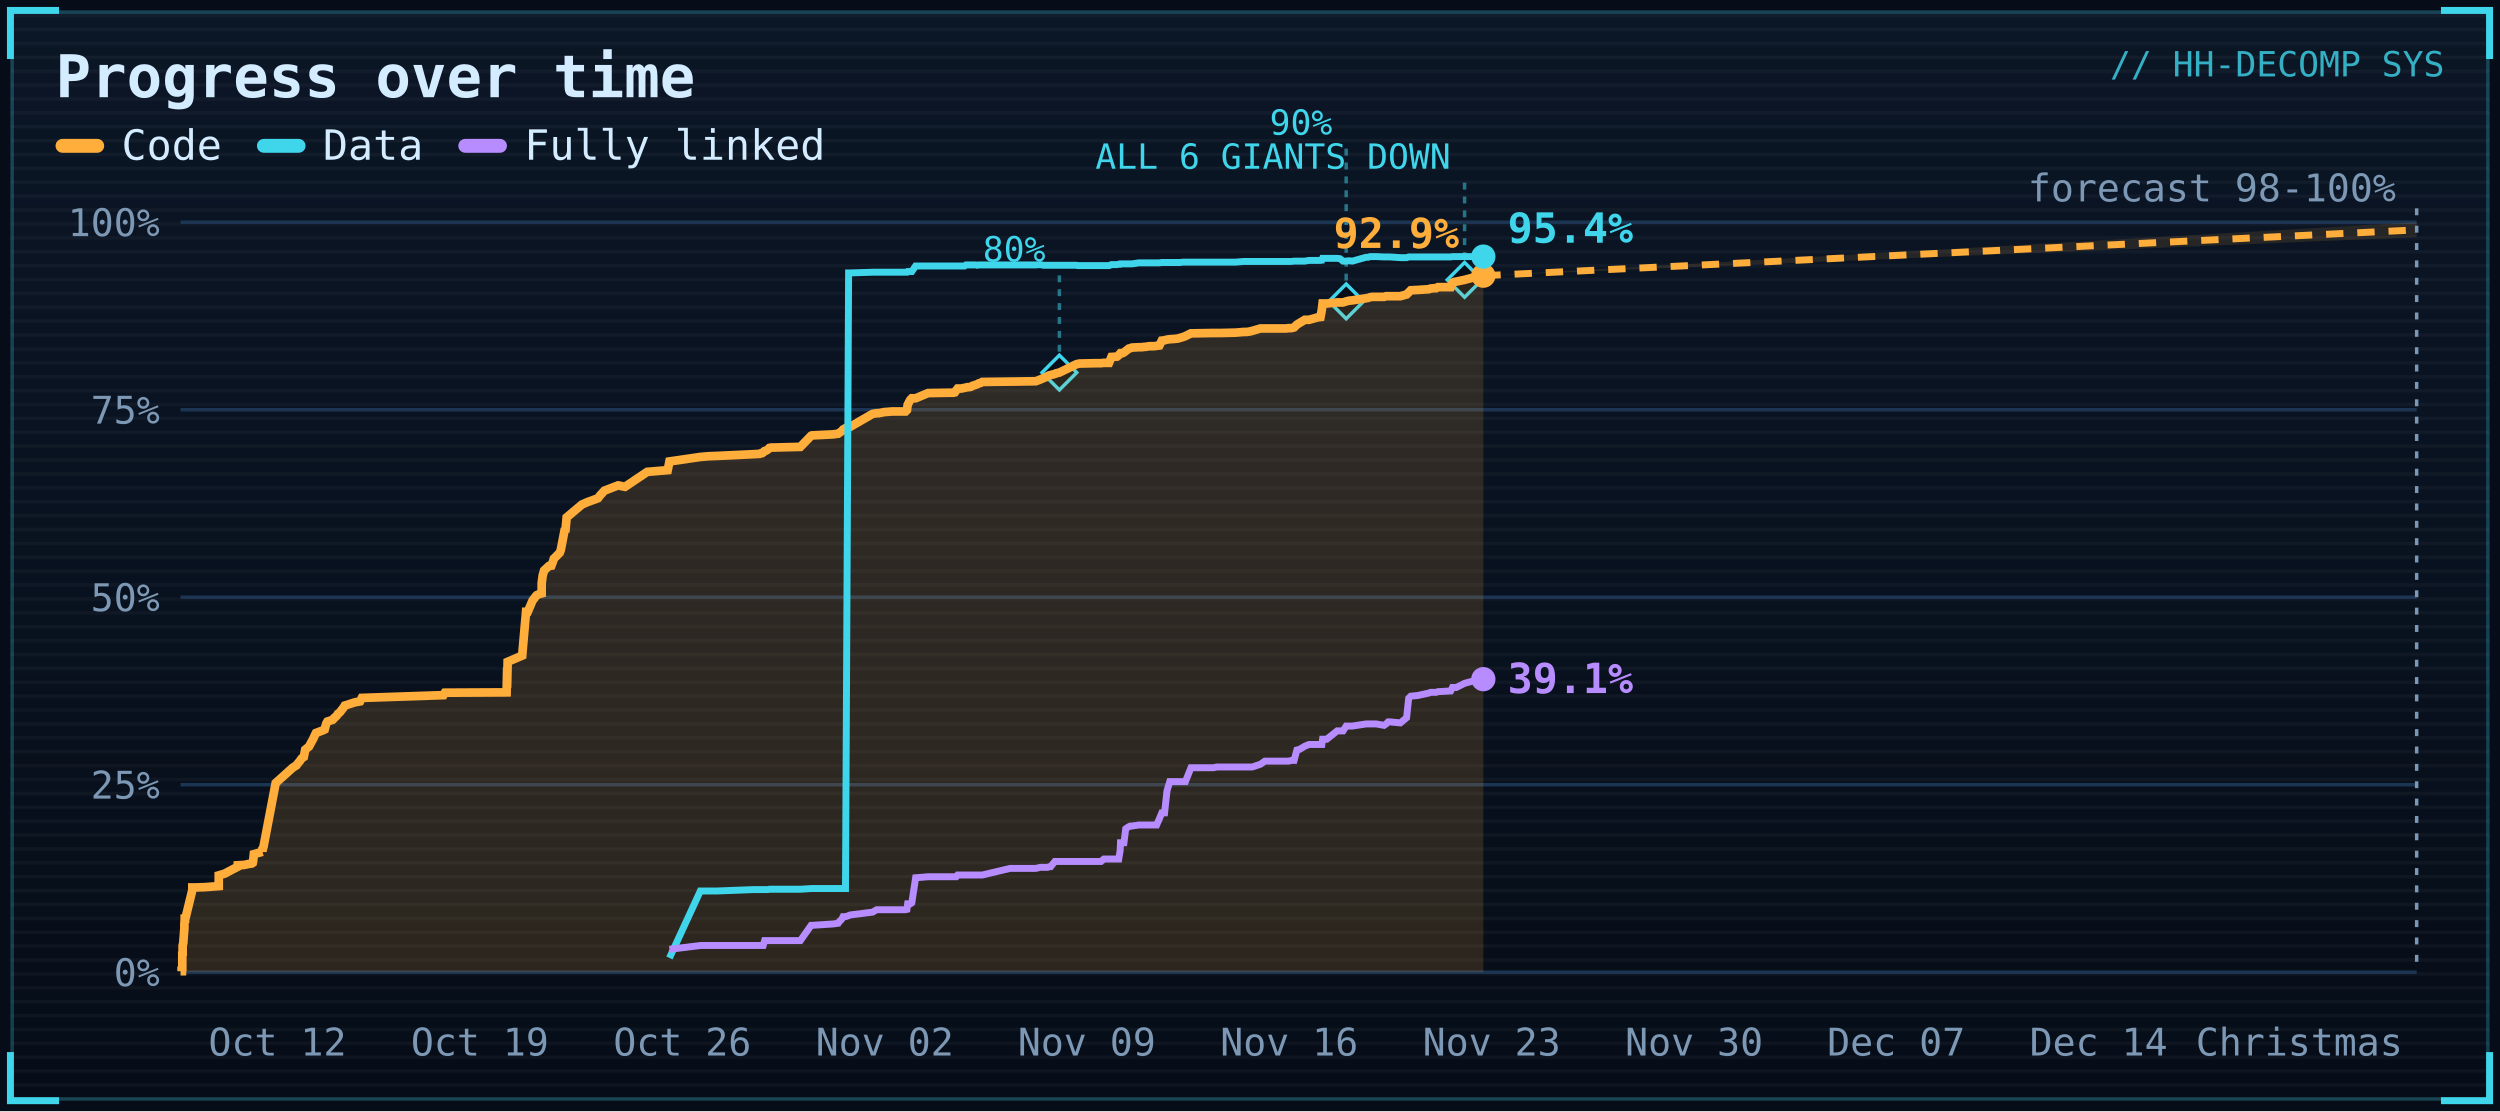
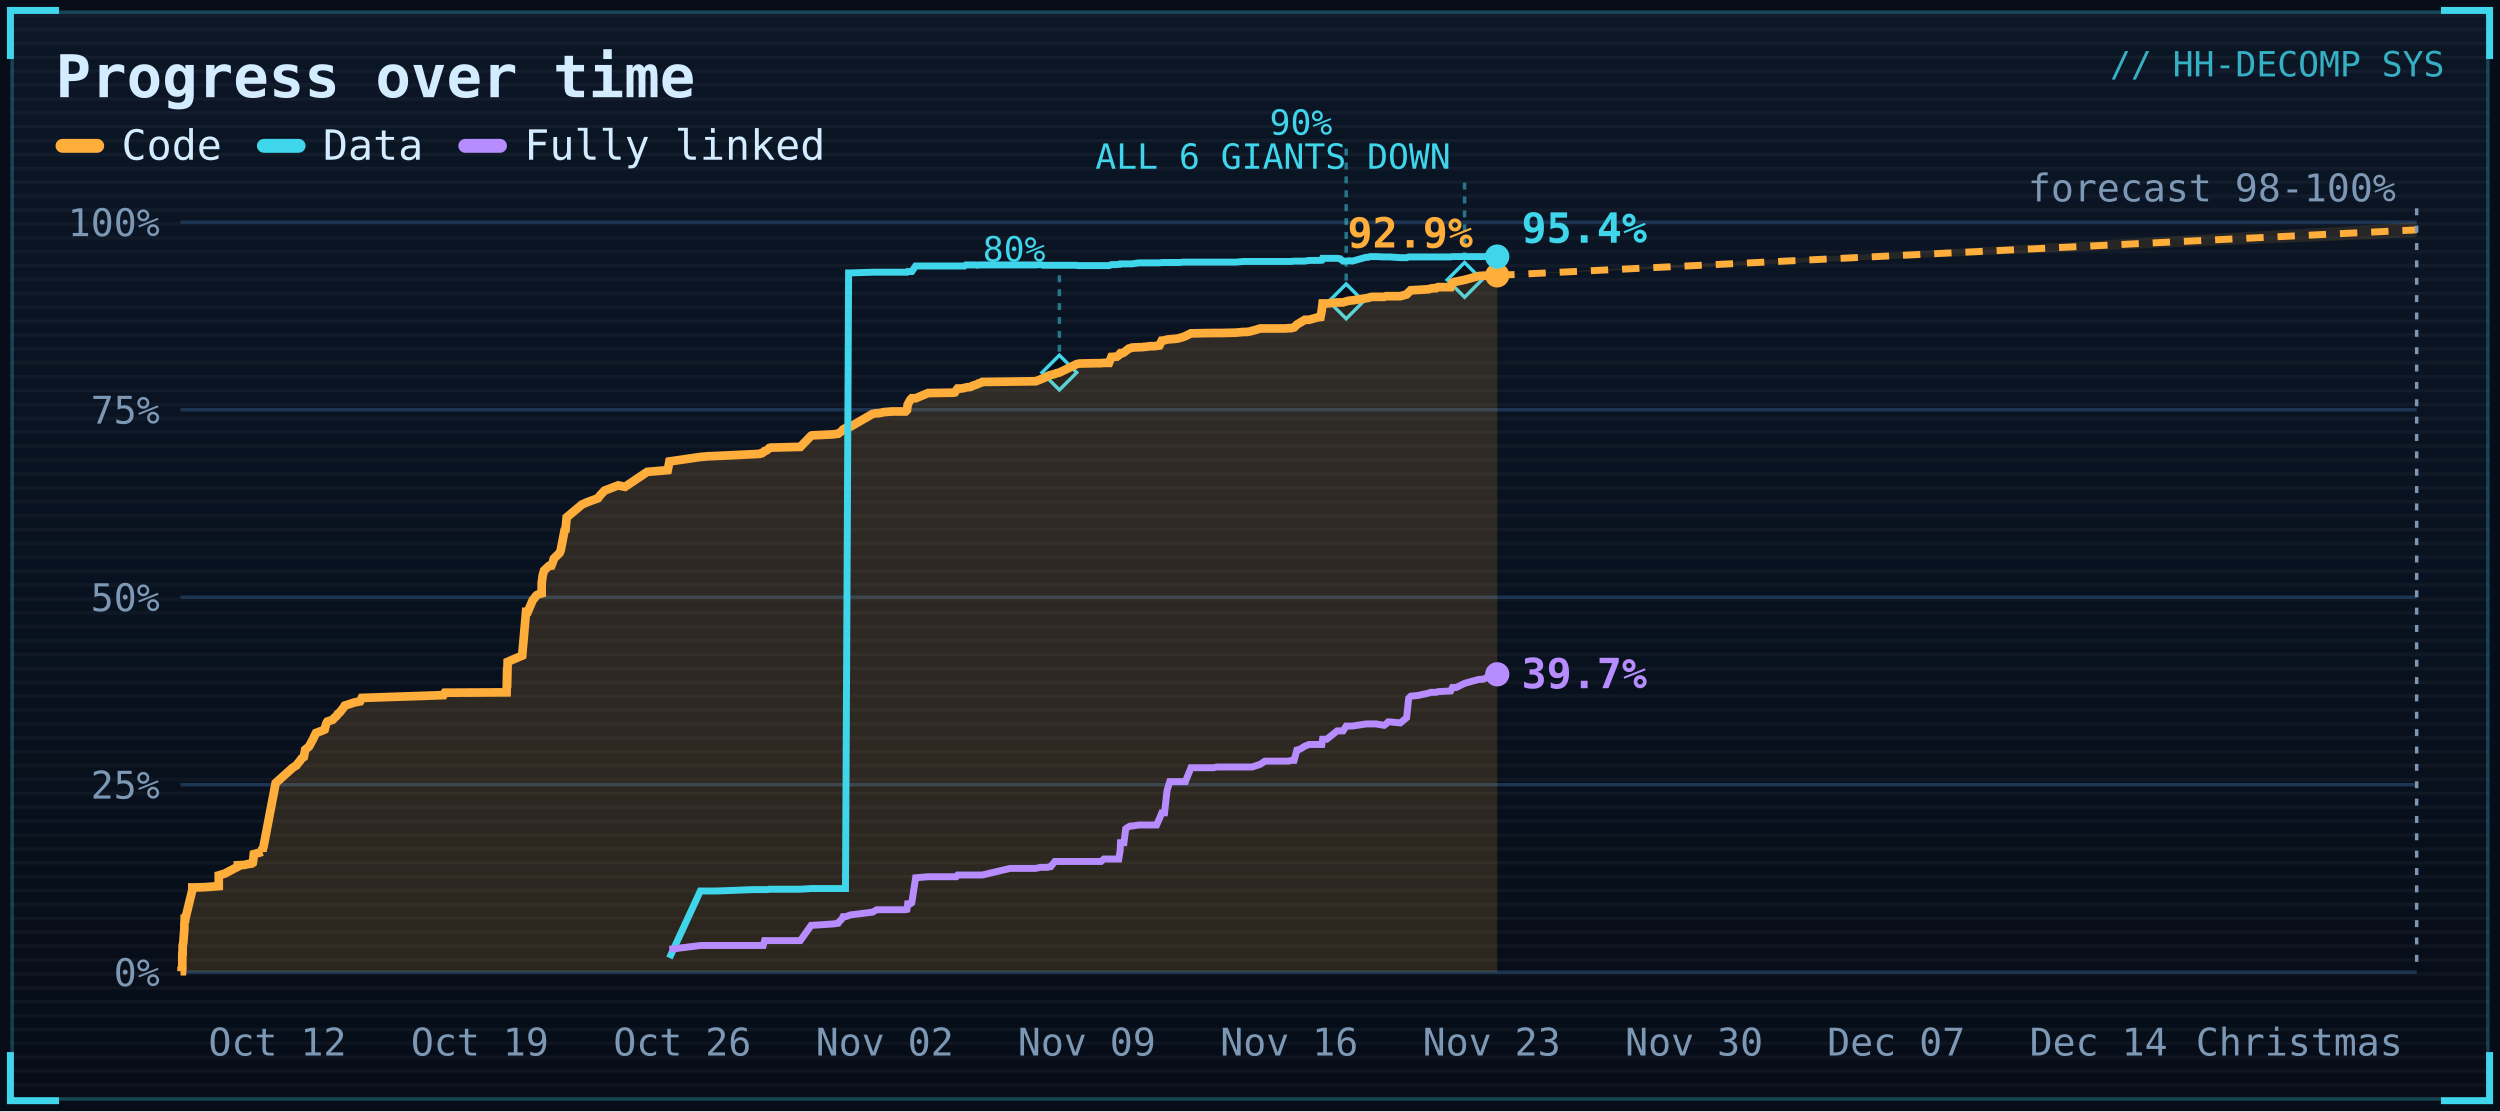
<svg xmlns="http://www.w3.org/2000/svg" viewBox="0 0 720 320" width="720" height="320" font-family="'Share Tech Mono','Eurostile','Bank Gothic',Consolas,'DejaVu Sans Mono',monospace" role="img" aria-label="Progress over time">
  <defs>
    <pattern id="scan" width="4" height="4" patternUnits="userSpaceOnUse">
      <rect width="4" height="1" fill="#ffffff" opacity="0.035" />
    </pattern>
    <linearGradient id="panel" x1="0" y1="0" x2="0" y2="1">
      <stop offset="0" stop-color="#0b1626" />
      <stop offset="1" stop-color="#060d18" />
    </linearGradient>
  </defs>
  <rect width="100%" height="100%" fill="#060d18" />
  <rect x="3" y="3" width="714" height="314" fill="url(#panel)" />
  <rect x="3" y="3" width="714" height="314" fill="url(#scan)" />
  <rect x="3.5" y="3.5" width="713" height="313" fill="none" stroke="#3fd6ec" stroke-opacity="0.25" />
  <path d="M3,17 V3 H17" fill="none" stroke="#3fd6ec" stroke-width="2" />
  <path d="M703,3 H717 V17" fill="none" stroke="#3fd6ec" stroke-width="2" />
  <path d="M3,303 V317 H17" fill="none" stroke="#3fd6ec" stroke-width="2" />
  <path d="M703,317 H717 V303" fill="none" stroke="#3fd6ec" stroke-width="2" />
  <text x="704" y="22" font-size="10" fill="#3fd6ec" text-anchor="end" opacity="0.8">// HH-DECOMP SYS</text>
  <text x="16" y="28" font-size="17" font-weight="600" fill="#d4ecff">Progress over time</text>
  <rect x="16" y="40" width="14" height="4" rx="2" fill="#ffad3b" />
  <text x="35" y="46" font-size="12" fill="#d4ecff">Code</text>
  <rect x="74" y="40" width="14" height="4" rx="2" fill="#3fd6ec" />
  <text x="93" y="46" font-size="12" fill="#d4ecff">Data</text>
  <rect x="132" y="40" width="14" height="4" rx="2" fill="#b78cff" />
  <text x="151" y="46" font-size="12" fill="#d4ecff">Fully linked</text>
  <line x1="52" y1="280.0" x2="696" y2="280.0" stroke="#1c3552" />
  <text x="46" y="284.0" font-size="11" fill="#7d98b4" text-anchor="end">0%</text>
  <line x1="52" y1="226.0" x2="696" y2="226.0" stroke="#1c3552" />
  <text x="46" y="230.0" font-size="11" fill="#7d98b4" text-anchor="end">25%</text>
  <line x1="52" y1="172.0" x2="696" y2="172.0" stroke="#1c3552" />
  <text x="46" y="176.0" font-size="11" fill="#7d98b4" text-anchor="end">50%</text>
  <line x1="52" y1="118.0" x2="696" y2="118.0" stroke="#1c3552" />
  <text x="46" y="122.0" font-size="11" fill="#7d98b4" text-anchor="end">75%</text>
  <line x1="52" y1="64.0" x2="696" y2="64.0" stroke="#1c3552" />
  <text x="46" y="68.0" font-size="11" fill="#7d98b4" text-anchor="end">100%</text>
  <text x="79.9" y="304" font-size="11" fill="#7d98b4" text-anchor="middle">Oct 12</text>
  <text x="138.2" y="304" font-size="11" fill="#7d98b4" text-anchor="middle">Oct 19</text>
  <text x="196.5" y="304" font-size="11" fill="#7d98b4" text-anchor="middle">Oct 26</text>
  <text x="254.8" y="304" font-size="11" fill="#7d98b4" text-anchor="middle">Nov 02</text>
  <text x="313.0" y="304" font-size="11" fill="#7d98b4" text-anchor="middle">Nov 09</text>
  <text x="371.3" y="304" font-size="11" fill="#7d98b4" text-anchor="middle">Nov 16</text>
  <text x="429.6" y="304" font-size="11" fill="#7d98b4" text-anchor="middle">Nov 23</text>
  <text x="487.9" y="304" font-size="11" fill="#7d98b4" text-anchor="middle">Nov 30</text>
  <text x="546.1" y="304" font-size="11" fill="#7d98b4" text-anchor="middle">Dec 07</text>
  <text x="604.4" y="304" font-size="11" fill="#7d98b4" text-anchor="middle">Dec 14</text>
-   <polygon points="427.2,79.4 696.0,64.0 696.0,68.3" fill="#ffad3b" opacity="0.12" />
-   <line x1="427.2" y1="79.4" x2="696.0" y2="66.2" stroke="#ffad3b" stroke-width="2" stroke-dasharray="5,4" />
+   <polygon points="431.2,79.3 696.0,64.0 696.0,68.3" fill="#ffad3b" opacity="0.12" />
+   <line x1="431.2" y1="79.3" x2="696.0" y2="66.2" stroke="#ffad3b" stroke-width="2" stroke-dasharray="5,4" />
  <line x1="696.0" y1="60" x2="696.0" y2="280.0" stroke="#7d98b4" stroke-dasharray="2,3" />
  <text x="692.0" y="304" font-size="11" fill="#7d98b4" text-anchor="end">Christmas</text>
  <text x="690.0" y="58.0" font-size="11" fill="#7d98b4" text-anchor="end">forecast 98-100%</text>
  <path d="M305.1,102.3 l5,5 l-5,5 l-5,-5 z" fill="#060d18" stroke="#3fd6ec" />
  <line x1="305.1" y1="101.3" x2="305.1" y2="77.3" stroke="#3fd6ec" stroke-opacity="0.5" stroke-dasharray="2,2" />
  <text x="301.1" y="75.3" font-size="10" fill="#3fd6ec" text-anchor="end">80%</text>
  <path d="M387.7,81.8 l5,5 l-5,5 l-5,-5 z" fill="#060d18" stroke="#3fd6ec" />
  <line x1="387.7" y1="80.8" x2="387.7" y2="40.8" stroke="#3fd6ec" stroke-opacity="0.5" stroke-dasharray="2,2" />
  <text x="383.7" y="38.8" font-size="10" fill="#3fd6ec" text-anchor="end">90%</text>
  <path d="M421.8,75.6 l5,5 l-5,5 l-5,-5 z" fill="#060d18" stroke="#3fd6ec" />
  <line x1="421.8" y1="74.6" x2="421.8" y2="50.6" stroke="#3fd6ec" stroke-opacity="0.5" stroke-dasharray="2,2" />
  <text x="417.8" y="48.6" font-size="10" fill="#3fd6ec" text-anchor="end">ALL 6 GIANTS DOWN</text>
-   <polygon points="52.0,280.0 52.0,279.7 52.0,279.7 52.1,279.7 52.1,279.7 52.3,279.7 52.3,279.7 52.3,279.7 52.3,279.7 52.3,279.6 52.3,279.6 52.3,279.6 52.3,279.6 52.4,279.6 52.4,279.5 52.4,279.5 52.4,279.5 52.4,279.5 52.4,279.5 52.4,279.4 52.4,279.4 52.4,279.4 52.4,279.4 52.4,279.4 52.4,279.3 52.4,279.3 52.4,279.3 52.4,279.3 52.4,279.2 52.4,279.2 52.5,279.1 52.5,279.1 52.5,279.0 52.5,279.0 52.5,278.9 52.5,278.9 52.5,278.9 52.5,278.8 52.5,278.8 52.5,278.7 52.5,278.7 52.5,278.6 52.5,274.0 52.6,275.3 52.6,274.0 52.6,274.0 52.6,274.0 52.6,272.9 52.6,272.3 52.8,271.5 52.8,271.3 53.1,267.4 53.1,267.0 53.1,266.2 53.2,264.8 53.2,264.7 53.2,264.6 53.3,264.6 53.3,264.4 53.3,264.3 53.3,264.4 53.3,264.4 53.3,264.4 53.4,264.5 55.4,256.3 55.4,255.7 55.4,255.6 55.7,255.6 55.8,255.6 59.0,255.5 63.0,255.2 63.0,252.1 64.7,251.6 68.5,249.6 68.5,249.2 70.3,249.1 71.7,248.8 72.5,248.7 72.5,248.7 72.8,248.5 72.9,248.0 73.1,246.0 75.6,245.3 75.6,245.4 75.6,244.5 75.7,244.4 75.9,243.8 79.4,225.5 84.3,221.1 85.4,220.4 85.5,220.2 86.5,219.0 86.6,218.8 86.9,218.4 87.5,218.0 87.9,215.9 89.0,215.0 89.7,213.7 90.2,212.8 90.6,211.9 91.0,211.1 93.1,210.3 93.5,210.1 93.7,209.3 94.0,208.3 94.3,207.8 95.8,207.3 96.0,207.1 96.3,206.7 96.6,206.5 97.0,206.1 97.3,205.6 97.6,205.4 98.0,205.0 98.3,204.6 98.7,204.1 99.0,203.7 99.3,203.2 101.5,202.5 102.1,202.3 103.7,202.0 104.2,201.0 127.7,200.2 127.9,199.8 128.1,199.5 145.9,199.4 146.0,195.1 146.1,195.2 146.2,190.6 150.4,188.8 150.5,187.5 151.5,176.2 152.0,176.2 153.4,172.9 153.9,172.3 154.3,171.7 154.6,171.4 155.3,171.1 156.0,170.9 156.0,168.0 156.3,165.7 156.7,164.3 158.1,163.0 158.8,162.9 159.3,161.6 159.5,160.9 161.2,159.2 161.5,158.4 162.7,152.2 162.8,153.3 163.2,149.0 167.6,145.3 169.2,144.6 172.2,143.5 172.9,142.6 174.1,141.3 178.0,139.8 180.0,140.2 186.4,135.9 192.3,135.4 192.8,132.9 201.7,131.6 204.0,131.4 206.6,131.3 217.1,130.8 218.8,130.7 219.2,130.5 219.5,130.5 219.8,130.3 220.2,129.9 220.6,129.8 221.1,129.5 221.6,129.0 222.1,128.9 222.6,128.9 226.3,128.8 230.5,128.7 233.6,125.5 233.8,125.4 239.9,125.1 241.4,124.9 241.8,124.6 242.1,124.4 242.5,124.1 242.8,123.7 243.5,123.3 244.4,123.1 244.9,122.9 251.3,119.2 252.5,119.0 253.1,119.0 254.1,118.8 254.5,118.7 257.0,118.5 260.8,118.5 261.2,118.1 261.4,116.6 261.8,115.8 262.2,115.1 262.6,114.7 263.7,114.7 267.3,113.2 267.5,113.2 273.9,113.1 274.6,113.1 275.0,113.0 275.4,112.4 275.8,111.9 276.4,111.9 276.8,111.9 277.3,111.8 277.8,111.7 278.2,111.6 278.7,111.5 279.1,111.5 279.6,111.4 280.1,111.1 280.5,111.0 281.0,110.8 281.4,110.7 281.9,110.4 282.4,110.3 282.9,110.0 290.9,109.9 298.3,109.8 299.6,109.3 300.5,108.9 301.3,108.6 301.7,108.3 302.2,108.1 302.6,108.0 303.8,107.7 304.2,107.5 305.1,107.3 310.0,104.9 310.4,104.8 310.9,104.7 315.6,104.6 316.0,104.6 317.1,104.6 317.9,104.5 318.9,104.5 319.4,104.5 320.1,102.8 321.7,102.7 322.2,102.3 322.6,101.8 322.7,101.7 323.3,101.7 323.7,101.5 324.2,101.1 324.6,100.8 325.1,100.4 325.5,100.3 326.0,100.1 328.0,100.0 328.9,100.0 329.4,99.9 329.9,99.9 330.4,99.8 331.2,99.7 331.7,99.7 332.4,99.7 333.1,99.6 333.9,99.5 334.6,98.1 335.4,98.0 336.1,97.8 336.9,97.7 338.3,97.6 339.2,97.5 339.9,97.3 340.6,97.1 341.4,96.8 343.0,96.0 343.8,96.0 349.5,95.9 350.4,95.9 351.1,95.9 351.8,95.9 355.8,95.8 358.2,95.6 359.0,95.6 359.8,95.5 360.6,95.3 363.0,94.6 364.3,94.6 370.3,94.6 371.1,94.5 371.9,94.5 372.7,94.3 373.5,93.5 374.3,93.0 375.8,92.1 377.0,92.1 379.5,91.4 380.3,91.3 380.6,89.7 380.7,89.1 380.9,87.4 382.1,87.4 385.1,87.1 385.9,87.1 386.8,87.1 387.7,86.8 388.5,86.6 389.5,86.5 393.4,85.9 394.0,85.8 394.6,85.6 395.2,85.5 395.8,85.5 396.4,85.5 398.6,85.5 399.2,85.3 399.8,85.3 400.3,85.3 403.3,85.3 405.1,84.8 405.7,84.2 406.3,83.6 408.3,83.5 411.5,83.3 412.0,83.1 413.0,83.0 413.6,83.0 414.1,82.7 417.8,82.7 418.3,81.4 418.8,81.2 419.4,81.1 421.8,80.6 425.8,79.5 427.2,79.4 427.2,280.0" fill="#ffad3b" opacity="0.15" />
-   <polyline points="52.0,279.7 52.0,279.7 52.1,279.7 52.1,279.7 52.3,279.7 52.3,279.7 52.3,279.7 52.3,279.7 52.3,279.6 52.3,279.6 52.3,279.6 52.3,279.6 52.4,279.6 52.4,279.5 52.4,279.5 52.4,279.5 52.4,279.5 52.4,279.5 52.4,279.4 52.4,279.4 52.4,279.4 52.4,279.4 52.4,279.4 52.4,279.3 52.4,279.3 52.4,279.3 52.4,279.3 52.4,279.2 52.4,279.2 52.5,279.1 52.5,279.1 52.5,279.0 52.5,279.0 52.5,278.9 52.5,278.9 52.5,278.9 52.5,278.8 52.5,278.8 52.5,278.7 52.5,278.7 52.5,278.6 52.5,274.0 52.6,275.3 52.6,274.0 52.6,274.0 52.6,274.0 52.6,272.9 52.6,272.3 52.8,271.5 52.8,271.3 53.1,267.4 53.1,267.0 53.1,266.2 53.2,264.8 53.2,264.7 53.2,264.6 53.3,264.6 53.3,264.4 53.3,264.3 53.3,264.4 53.3,264.4 53.3,264.4 53.4,264.5 55.4,256.3 55.4,255.7 55.4,255.6 55.7,255.6 55.8,255.6 59.0,255.5 63.0,255.2 63.0,252.1 64.7,251.6 68.5,249.6 68.5,249.2 70.3,249.1 71.7,248.8 72.5,248.7 72.5,248.7 72.8,248.5 72.9,248.0 73.1,246.0 75.6,245.3 75.6,245.4 75.6,244.5 75.7,244.4 75.9,243.8 79.4,225.5 84.3,221.1 85.4,220.4 85.5,220.2 86.5,219.0 86.6,218.8 86.9,218.4 87.5,218.0 87.9,215.9 89.0,215.0 89.7,213.7 90.2,212.8 90.6,211.9 91.0,211.1 93.1,210.3 93.5,210.1 93.7,209.3 94.0,208.3 94.3,207.8 95.8,207.3 96.0,207.1 96.3,206.7 96.6,206.5 97.0,206.1 97.3,205.6 97.6,205.4 98.0,205.0 98.3,204.6 98.7,204.1 99.0,203.7 99.3,203.2 101.5,202.5 102.1,202.3 103.7,202.0 104.2,201.0 127.7,200.2 127.9,199.8 128.1,199.5 145.9,199.4 146.0,195.1 146.1,195.2 146.2,190.6 150.4,188.8 150.5,187.5 151.5,176.2 152.0,176.2 153.4,172.9 153.9,172.3 154.3,171.7 154.6,171.4 155.3,171.1 156.0,170.9 156.0,168.0 156.3,165.7 156.7,164.3 158.1,163.0 158.8,162.9 159.3,161.6 159.5,160.9 161.2,159.2 161.5,158.4 162.7,152.2 162.8,153.3 163.2,149.0 167.6,145.3 169.2,144.6 172.2,143.5 172.9,142.6 174.1,141.3 178.0,139.8 180.0,140.2 186.4,135.9 192.3,135.4 192.8,132.9 201.7,131.6 204.0,131.4 206.6,131.3 217.1,130.8 218.8,130.7 219.2,130.5 219.5,130.5 219.8,130.3 220.2,129.9 220.6,129.8 221.1,129.5 221.6,129.0 222.1,128.9 222.6,128.9 226.3,128.8 230.5,128.7 233.6,125.5 233.8,125.4 239.9,125.1 241.4,124.9 241.8,124.6 242.1,124.4 242.5,124.1 242.8,123.7 243.5,123.3 244.4,123.1 244.9,122.9 251.3,119.2 252.5,119.0 253.1,119.0 254.1,118.8 254.5,118.7 257.0,118.5 260.8,118.5 261.2,118.1 261.4,116.6 261.8,115.8 262.2,115.1 262.6,114.7 263.7,114.7 267.3,113.2 267.5,113.2 273.9,113.1 274.6,113.1 275.0,113.0 275.4,112.4 275.8,111.9 276.4,111.9 276.8,111.9 277.3,111.8 277.8,111.7 278.2,111.6 278.7,111.5 279.1,111.5 279.6,111.4 280.1,111.1 280.5,111.0 281.0,110.8 281.4,110.7 281.9,110.4 282.4,110.3 282.9,110.0 290.9,109.9 298.3,109.8 299.6,109.3 300.5,108.9 301.3,108.6 301.7,108.3 302.2,108.1 302.6,108.0 303.8,107.7 304.2,107.5 305.1,107.3 310.0,104.9 310.4,104.8 310.9,104.7 315.6,104.6 316.0,104.6 317.1,104.6 317.9,104.5 318.9,104.5 319.4,104.5 320.1,102.8 321.7,102.7 322.2,102.3 322.6,101.8 322.7,101.7 323.3,101.7 323.7,101.5 324.2,101.1 324.6,100.8 325.1,100.4 325.5,100.3 326.0,100.1 328.0,100.0 328.9,100.0 329.4,99.9 329.9,99.9 330.4,99.8 331.2,99.7 331.7,99.7 332.4,99.7 333.1,99.6 333.9,99.5 334.6,98.1 335.4,98.0 336.1,97.8 336.9,97.7 338.3,97.6 339.2,97.5 339.9,97.3 340.6,97.1 341.4,96.8 343.0,96.0 343.8,96.0 349.5,95.9 350.4,95.9 351.1,95.9 351.8,95.9 355.8,95.8 358.2,95.6 359.0,95.6 359.8,95.5 360.6,95.3 363.0,94.6 364.3,94.6 370.3,94.6 371.1,94.5 371.9,94.5 372.7,94.3 373.5,93.5 374.3,93.0 375.8,92.1 377.0,92.1 379.5,91.4 380.3,91.3 380.6,89.7 380.7,89.1 380.9,87.4 382.1,87.4 385.1,87.1 385.9,87.1 386.8,87.1 387.7,86.8 388.5,86.6 389.5,86.5 393.4,85.9 394.0,85.8 394.6,85.6 395.2,85.5 395.8,85.5 396.4,85.5 398.6,85.5 399.2,85.3 399.8,85.3 400.3,85.3 403.3,85.3 405.1,84.8 405.7,84.2 406.3,83.6 408.3,83.5 411.5,83.3 412.0,83.1 413.0,83.0 413.6,83.0 414.1,82.7 417.8,82.7 418.3,81.4 418.8,81.2 419.4,81.1 421.8,80.6 425.8,79.5 427.2,79.4" fill="none" stroke="#ffad3b" stroke-width="2.5" />
-   <circle cx="427.2" cy="79.4" r="3.5" fill="#ffad3b" />
-   <text x="420.2" y="71.4" font-size="12" font-weight="600" fill="#ffad3b" text-anchor="end">92.9%</text>
-   <polyline points="192.8,275.9 201.7,256.6 204.0,256.6 206.6,256.6 217.1,256.2 218.8,256.2 219.2,256.2 219.5,256.2 219.8,256.2 220.2,256.2 220.6,256.2 221.1,256.2 221.6,256.1 222.1,256.1 222.6,256.1 226.3,256.1 230.5,256.1 233.6,255.9 233.8,255.9 239.9,255.9 241.4,255.9 241.8,255.9 242.1,255.9 242.5,255.9 242.8,255.9 243.5,255.9 244.4,78.6 244.9,78.6 251.3,78.4 252.5,78.4 253.1,78.4 254.1,78.4 254.5,78.4 257.0,78.4 260.8,78.4 261.2,78.4 261.4,78.2 261.8,78.2 262.2,78.2 262.6,78.2 263.7,76.6 267.3,76.6 267.5,76.6 273.9,76.6 274.6,76.6 275.0,76.6 275.4,76.6 275.8,76.6 276.4,76.6 276.8,76.6 277.3,76.6 277.8,76.6 278.2,76.3 278.7,76.3 279.1,76.3 279.6,76.3 280.1,76.3 280.5,76.3 281.0,76.3 281.4,76.4 281.9,76.3 282.4,76.3 282.9,76.3 290.9,76.3 298.3,76.3 299.6,76.2 300.5,76.4 301.3,76.4 301.7,76.4 302.2,76.4 302.6,76.4 303.8,76.4 304.2,76.4 305.1,76.4 310.0,76.4 310.4,76.5 310.9,76.5 315.6,76.5 316.0,76.5 317.1,76.5 317.9,76.5 318.9,76.5 319.4,76.5 320.1,76.2 321.7,76.2 322.2,76.1 322.6,76.1 322.7,76.0 323.3,76.0 323.7,76.0 324.2,76.0 324.6,76.0 325.1,76.0 325.5,76.0 326.0,76.0 328.0,75.7 328.9,75.7 329.4,75.7 329.9,75.7 330.4,75.7 331.2,75.7 331.7,75.7 332.4,75.7 333.1,75.7 333.9,75.7 334.6,75.6 335.4,75.6 336.1,75.6 336.9,75.6 338.3,75.6 339.2,75.6 339.9,75.6 340.6,75.5 341.4,75.5 343.0,75.5 343.8,75.5 349.5,75.5 350.4,75.5 351.1,75.5 351.8,75.5 355.8,75.5 358.2,75.3 359.0,75.3 359.8,75.3 360.6,75.3 363.0,75.3 364.3,75.3 370.3,75.3 371.1,75.3 371.9,75.3 372.7,75.2 373.5,75.2 374.3,75.2 375.8,75.2 377.0,75.0 379.5,75.0 380.3,75.0 380.6,74.9 380.7,74.9 380.9,74.4 382.1,74.4 385.1,74.4 385.9,74.5 386.8,75.2 387.7,75.2 388.5,75.1 389.5,75.2 393.4,74.1 394.0,74.1 394.6,73.9 395.2,73.9 395.8,73.9 396.4,73.9 398.6,74.0 399.2,74.0 399.8,74.0 400.3,74.0 403.3,74.2 405.1,74.2 405.7,74.0 406.3,74.0 408.3,74.0 411.5,74.0 412.0,74.0 413.0,74.0 413.6,74.0 414.1,74.0 417.8,74.0 418.3,73.9 418.8,73.9 419.4,73.9 421.8,73.9 425.8,73.9 427.2,73.9" fill="none" stroke="#3fd6ec" stroke-width="2" />
-   <circle cx="427.2" cy="73.9" r="3.5" fill="#3fd6ec" />
-   <text x="434.2" y="69.9" font-size="12" font-weight="600" fill="#3fd6ec">95.4%</text>
-   <polyline points="192.8,273.4 201.7,272.3 204.0,272.3 206.6,272.3 217.1,272.3 218.8,272.3 219.2,272.3 219.5,272.3 219.8,272.3 220.2,270.9 220.6,270.9 221.1,270.9 221.6,270.9 222.1,270.9 222.6,270.9 226.3,270.9 230.5,270.9 233.6,266.5 233.8,266.5 239.9,266.1 241.4,265.9 241.8,265.3 242.1,265.1 242.5,264.6 242.8,264.0 243.5,264.0 244.4,263.7 244.9,263.5 251.3,262.7 252.5,262.0 253.1,262.0 254.1,262.0 254.5,262.0 257.0,262.0 260.8,262.0 261.2,261.9 261.4,260.3 261.8,260.3 262.2,260.3 262.6,260.0 263.7,252.8 267.3,252.5 267.5,252.5 273.9,252.5 274.6,252.5 275.0,252.5 275.4,252.5 275.8,252.0 276.4,252.0 276.8,252.0 277.3,252.0 277.8,252.0 278.2,252.0 278.7,252.0 279.1,252.0 279.6,252.0 280.1,252.0 280.5,252.0 281.0,252.0 281.4,252.0 281.9,252.0 282.4,252.0 282.9,252.0 290.9,250.1 298.3,250.1 299.6,249.8 300.5,249.8 301.3,249.8 301.7,249.8 302.2,249.6 302.6,249.6 303.8,248.1 304.2,248.1 305.1,248.1 310.0,248.1 310.4,248.1 310.9,248.1 315.6,248.1 316.0,248.1 317.1,248.1 317.9,247.4 318.9,247.4 319.4,247.4 320.1,247.4 321.7,247.4 322.2,247.4 322.6,245.0 322.7,242.7 323.3,242.7 323.7,242.7 324.2,238.7 324.6,238.4 325.1,238.1 325.5,237.9 326.0,237.9 328.0,237.6 328.9,237.6 329.4,237.6 329.9,237.6 330.4,237.6 331.2,237.6 331.7,237.6 332.4,237.6 333.1,237.6 333.9,235.8 334.6,234.1 335.4,234.1 336.1,227.7 336.9,225.1 338.3,225.1 339.2,225.1 339.9,225.1 340.6,225.1 341.4,225.1 343.0,221.1 343.8,221.1 349.5,221.1 350.4,220.9 351.1,220.9 351.8,220.9 355.8,220.9 358.2,220.9 359.0,220.9 359.8,220.9 360.6,220.9 363.0,220.1 364.3,219.2 370.3,219.2 371.1,219.2 371.9,219.0 372.7,219.0 373.5,216.0 374.3,215.8 375.8,214.9 377.0,214.4 379.5,214.4 380.3,214.4 380.6,214.4 380.7,214.4 380.9,212.9 382.1,212.9 385.1,210.5 385.9,210.5 386.8,210.5 387.7,209.1 388.5,209.1 389.5,209.1 393.4,208.5 394.0,208.5 394.6,208.5 395.2,208.5 395.8,208.5 396.4,208.5 398.6,208.9 399.2,208.5 399.8,207.9 400.3,207.9 403.3,208.2 405.1,206.7 405.7,201.1 406.3,200.5 408.3,200.3 411.5,199.6 412.0,199.4 413.0,199.4 413.6,199.4 414.1,199.2 417.8,199.0 418.3,198.0 418.8,198.0 419.4,198.0 421.8,196.8 425.8,195.7 427.2,195.6" fill="none" stroke="#b78cff" stroke-width="2" />
-   <circle cx="427.2" cy="195.6" r="3.5" fill="#b78cff" />
-   <text x="434.2" y="199.6" font-size="12" font-weight="600" fill="#b78cff">39.1%</text>
+   <polygon points="52.0,280.0 52.0,279.7 52.0,279.7 52.1,279.7 52.1,279.7 52.3,279.7 52.3,279.7 52.3,279.7 52.3,279.7 52.3,279.6 52.3,279.6 52.3,279.6 52.3,279.6 52.4,279.6 52.4,279.5 52.4,279.5 52.4,279.5 52.4,279.5 52.4,279.5 52.4,279.4 52.4,279.4 52.4,279.4 52.4,279.4 52.4,279.4 52.4,279.3 52.4,279.3 52.4,279.3 52.4,279.3 52.4,279.2 52.4,279.2 52.5,279.1 52.5,279.1 52.5,279.0 52.5,279.0 52.5,278.9 52.5,278.9 52.5,278.9 52.5,278.8 52.5,278.8 52.5,278.7 52.5,278.7 52.5,278.6 52.5,274.0 52.6,275.3 52.6,274.0 52.6,274.0 52.6,274.0 52.6,272.9 52.6,272.3 52.8,271.5 52.8,271.3 53.1,267.4 53.1,267.0 53.1,266.2 53.2,264.8 53.2,264.7 53.2,264.6 53.3,264.6 53.3,264.4 53.3,264.3 53.3,264.4 53.3,264.4 53.3,264.4 53.4,264.5 55.4,256.3 55.4,255.7 55.4,255.6 55.7,255.6 55.8,255.6 59.0,255.5 63.0,255.2 63.0,252.1 64.7,251.6 68.5,249.6 68.5,249.2 70.3,249.1 71.7,248.8 72.5,248.7 72.5,248.7 72.8,248.5 72.9,248.0 73.1,246.0 75.6,245.3 75.6,245.4 75.6,244.5 75.7,244.4 75.9,243.8 79.4,225.5 84.3,221.1 85.4,220.4 85.5,220.2 86.5,219.0 86.6,218.8 86.9,218.4 87.5,218.0 87.9,215.9 89.0,215.0 89.7,213.7 90.2,212.8 90.6,211.9 91.0,211.1 93.1,210.3 93.5,210.1 93.7,209.3 94.0,208.3 94.3,207.8 95.8,207.3 96.0,207.1 96.3,206.7 96.6,206.5 97.0,206.1 97.3,205.6 97.6,205.4 98.0,205.0 98.3,204.6 98.7,204.1 99.0,203.7 99.3,203.2 101.5,202.5 102.1,202.3 103.7,202.0 104.2,201.0 127.7,200.2 127.9,199.8 128.1,199.5 145.9,199.4 146.0,195.1 146.1,195.2 146.2,190.6 150.4,188.8 150.5,187.5 151.5,176.2 152.0,176.2 153.4,172.9 153.9,172.3 154.3,171.7 154.6,171.4 155.3,171.1 156.0,170.9 156.0,168.0 156.3,165.7 156.7,164.3 158.1,163.0 158.8,162.9 159.3,161.6 159.5,160.9 161.2,159.2 161.5,158.4 162.7,152.2 162.8,153.3 163.2,149.0 167.6,145.3 169.2,144.6 172.2,143.5 172.9,142.6 174.1,141.3 178.0,139.8 180.0,140.2 186.4,135.9 192.3,135.4 192.8,132.9 201.7,131.6 204.0,131.4 206.6,131.3 217.1,130.8 218.8,130.7 219.2,130.5 219.5,130.5 219.8,130.3 220.2,129.9 220.6,129.8 221.1,129.5 221.6,129.0 222.1,128.9 222.6,128.9 226.3,128.8 230.5,128.7 233.6,125.5 233.8,125.4 239.9,125.1 241.4,124.9 241.8,124.6 242.1,124.4 242.5,124.1 242.8,123.7 243.5,123.3 244.4,123.1 244.9,122.9 251.3,119.2 252.5,119.0 253.1,119.0 254.1,118.8 254.5,118.7 257.0,118.5 260.8,118.5 261.2,118.1 261.4,116.6 261.8,115.8 262.2,115.1 262.6,114.7 263.7,114.7 267.3,113.2 267.5,113.2 273.9,113.1 274.6,113.1 275.0,113.0 275.4,112.4 275.8,111.9 276.4,111.9 276.8,111.9 277.3,111.8 277.8,111.7 278.2,111.6 278.7,111.5 279.1,111.5 279.6,111.4 280.1,111.1 280.5,111.0 281.0,110.8 281.4,110.7 281.9,110.4 282.4,110.3 282.9,110.0 290.9,109.9 298.3,109.8 299.6,109.3 300.5,108.9 301.3,108.6 301.7,108.3 302.2,108.1 302.6,108.0 303.8,107.7 304.2,107.5 305.1,107.3 310.0,104.9 310.4,104.8 310.9,104.7 315.6,104.6 316.0,104.6 317.1,104.6 317.9,104.5 318.9,104.5 319.4,104.5 320.1,102.8 321.7,102.7 322.2,102.3 322.6,101.8 322.7,101.7 323.3,101.7 323.7,101.5 324.2,101.1 324.6,100.8 325.1,100.4 325.5,100.3 326.0,100.1 328.0,100.0 328.9,100.0 329.4,99.9 329.9,99.9 330.4,99.8 331.2,99.7 331.7,99.7 332.4,99.7 333.1,99.6 333.9,99.5 334.6,98.1 335.4,98.0 336.1,97.8 336.9,97.7 338.3,97.6 339.2,97.5 339.9,97.3 340.6,97.1 341.4,96.8 343.0,96.0 343.8,96.0 349.5,95.9 350.4,95.9 351.1,95.9 351.8,95.9 355.8,95.8 358.2,95.6 359.0,95.6 359.8,95.5 360.6,95.3 363.0,94.6 364.3,94.6 370.3,94.6 371.1,94.5 371.9,94.5 372.7,94.3 373.5,93.5 374.3,93.0 375.8,92.1 377.0,92.1 379.5,91.4 380.3,91.3 380.6,89.7 380.7,89.1 380.9,87.4 382.1,87.4 385.1,87.1 385.9,87.1 386.8,87.1 387.7,86.8 388.5,86.6 389.5,86.5 393.4,85.9 394.0,85.8 394.6,85.6 395.2,85.5 395.8,85.5 396.4,85.5 398.6,85.5 399.2,85.3 399.8,85.3 400.3,85.3 403.3,85.3 405.1,84.8 405.7,84.2 406.3,83.6 408.3,83.5 411.5,83.3 412.0,83.1 413.0,83.0 413.6,83.0 414.1,82.7 417.8,82.7 418.3,81.4 418.8,81.2 419.4,81.1 421.8,80.6 425.8,79.5 427.2,79.4 430.2,79.4 430.7,79.3 431.2,79.3 431.2,280.0" fill="#ffad3b" opacity="0.15" />
+   <polyline points="52.0,279.7 52.0,279.7 52.1,279.7 52.1,279.7 52.3,279.7 52.3,279.7 52.3,279.7 52.3,279.7 52.3,279.6 52.3,279.6 52.3,279.6 52.3,279.6 52.4,279.6 52.4,279.5 52.4,279.5 52.4,279.5 52.4,279.5 52.4,279.5 52.4,279.4 52.4,279.4 52.4,279.4 52.4,279.4 52.4,279.4 52.4,279.3 52.4,279.3 52.4,279.3 52.4,279.3 52.4,279.2 52.4,279.2 52.5,279.1 52.5,279.1 52.5,279.0 52.5,279.0 52.5,278.9 52.5,278.9 52.5,278.9 52.5,278.8 52.5,278.8 52.5,278.7 52.5,278.7 52.5,278.6 52.5,274.0 52.6,275.3 52.6,274.0 52.6,274.0 52.6,274.0 52.6,272.9 52.6,272.3 52.8,271.5 52.8,271.3 53.1,267.4 53.1,267.0 53.1,266.2 53.2,264.8 53.2,264.7 53.2,264.6 53.3,264.6 53.3,264.4 53.3,264.3 53.3,264.4 53.3,264.4 53.3,264.4 53.4,264.5 55.4,256.3 55.4,255.7 55.4,255.6 55.7,255.6 55.8,255.6 59.0,255.5 63.0,255.2 63.0,252.1 64.7,251.6 68.5,249.6 68.5,249.2 70.3,249.1 71.7,248.8 72.5,248.7 72.5,248.7 72.8,248.5 72.9,248.0 73.1,246.0 75.6,245.3 75.6,245.4 75.6,244.5 75.7,244.4 75.9,243.8 79.4,225.5 84.3,221.1 85.4,220.4 85.5,220.2 86.5,219.0 86.6,218.8 86.9,218.4 87.5,218.0 87.9,215.9 89.0,215.0 89.7,213.7 90.2,212.8 90.6,211.9 91.0,211.1 93.1,210.3 93.5,210.1 93.7,209.3 94.0,208.3 94.3,207.8 95.8,207.3 96.0,207.1 96.3,206.7 96.6,206.5 97.0,206.1 97.3,205.6 97.6,205.4 98.0,205.0 98.3,204.6 98.7,204.1 99.0,203.7 99.3,203.2 101.5,202.5 102.1,202.3 103.7,202.0 104.2,201.0 127.7,200.2 127.9,199.8 128.1,199.5 145.9,199.4 146.0,195.1 146.1,195.2 146.2,190.6 150.4,188.8 150.5,187.5 151.5,176.2 152.0,176.2 153.4,172.9 153.9,172.3 154.3,171.7 154.6,171.4 155.3,171.1 156.0,170.9 156.0,168.0 156.3,165.7 156.7,164.3 158.1,163.0 158.8,162.9 159.3,161.6 159.5,160.9 161.2,159.2 161.5,158.4 162.7,152.2 162.8,153.3 163.2,149.0 167.6,145.3 169.2,144.6 172.2,143.5 172.9,142.6 174.1,141.3 178.0,139.8 180.0,140.2 186.4,135.9 192.3,135.4 192.8,132.9 201.7,131.6 204.0,131.4 206.6,131.3 217.1,130.8 218.8,130.7 219.2,130.5 219.5,130.5 219.8,130.3 220.2,129.9 220.6,129.8 221.1,129.5 221.6,129.0 222.1,128.9 222.6,128.9 226.3,128.8 230.5,128.7 233.6,125.5 233.8,125.4 239.9,125.1 241.4,124.9 241.8,124.6 242.1,124.4 242.5,124.1 242.8,123.7 243.5,123.3 244.4,123.1 244.9,122.9 251.3,119.2 252.5,119.0 253.1,119.0 254.1,118.8 254.5,118.7 257.0,118.5 260.8,118.5 261.2,118.1 261.4,116.6 261.8,115.8 262.2,115.1 262.6,114.7 263.7,114.7 267.3,113.2 267.5,113.2 273.9,113.1 274.6,113.1 275.0,113.0 275.4,112.4 275.8,111.9 276.4,111.9 276.8,111.9 277.3,111.8 277.8,111.7 278.2,111.6 278.7,111.5 279.1,111.5 279.6,111.4 280.1,111.1 280.5,111.0 281.0,110.8 281.4,110.7 281.9,110.4 282.4,110.3 282.9,110.0 290.9,109.9 298.3,109.8 299.6,109.3 300.5,108.9 301.3,108.6 301.7,108.3 302.2,108.1 302.6,108.0 303.8,107.7 304.2,107.5 305.1,107.3 310.0,104.9 310.4,104.8 310.9,104.7 315.6,104.6 316.0,104.6 317.1,104.6 317.9,104.5 318.9,104.5 319.4,104.5 320.1,102.8 321.7,102.7 322.2,102.3 322.6,101.8 322.7,101.7 323.3,101.7 323.7,101.5 324.2,101.1 324.6,100.8 325.1,100.4 325.5,100.3 326.0,100.1 328.0,100.0 328.9,100.0 329.4,99.9 329.9,99.9 330.4,99.8 331.2,99.7 331.7,99.7 332.4,99.7 333.1,99.6 333.9,99.5 334.6,98.1 335.4,98.0 336.1,97.8 336.9,97.7 338.3,97.6 339.2,97.5 339.9,97.3 340.6,97.1 341.4,96.8 343.0,96.0 343.8,96.0 349.5,95.9 350.4,95.9 351.1,95.9 351.8,95.9 355.8,95.8 358.2,95.6 359.0,95.6 359.8,95.5 360.6,95.3 363.0,94.6 364.3,94.6 370.3,94.6 371.1,94.5 371.9,94.5 372.7,94.3 373.5,93.5 374.3,93.0 375.8,92.1 377.0,92.1 379.5,91.4 380.3,91.3 380.6,89.7 380.7,89.1 380.9,87.4 382.1,87.4 385.1,87.1 385.9,87.1 386.8,87.1 387.7,86.8 388.5,86.6 389.5,86.5 393.4,85.9 394.0,85.8 394.6,85.6 395.2,85.5 395.8,85.5 396.4,85.5 398.6,85.5 399.2,85.3 399.8,85.3 400.3,85.3 403.3,85.3 405.1,84.8 405.7,84.2 406.3,83.6 408.3,83.5 411.5,83.3 412.0,83.1 413.0,83.0 413.6,83.0 414.1,82.7 417.8,82.7 418.3,81.4 418.8,81.2 419.4,81.1 421.8,80.6 425.8,79.5 427.2,79.4 430.2,79.4 430.7,79.3 431.2,79.3" fill="none" stroke="#ffad3b" stroke-width="2.5" />
+   <circle cx="431.2" cy="79.3" r="3.5" fill="#ffad3b" />
+   <text x="424.2" y="71.3" font-size="12" font-weight="600" fill="#ffad3b" text-anchor="end">92.9%</text>
+   <polyline points="192.8,275.9 201.7,256.6 204.0,256.6 206.6,256.6 217.1,256.2 218.8,256.2 219.2,256.2 219.5,256.2 219.8,256.2 220.2,256.2 220.6,256.2 221.1,256.2 221.6,256.1 222.1,256.1 222.6,256.1 226.3,256.1 230.5,256.1 233.6,255.9 233.8,255.9 239.9,255.9 241.4,255.9 241.8,255.9 242.1,255.9 242.5,255.9 242.8,255.9 243.5,255.9 244.4,78.6 244.9,78.6 251.3,78.4 252.5,78.4 253.1,78.4 254.1,78.4 254.5,78.4 257.0,78.4 260.8,78.4 261.2,78.4 261.4,78.2 261.8,78.2 262.2,78.2 262.6,78.2 263.7,76.6 267.3,76.6 267.5,76.6 273.9,76.6 274.6,76.6 275.0,76.6 275.4,76.6 275.8,76.6 276.4,76.6 276.8,76.6 277.3,76.6 277.8,76.6 278.2,76.3 278.7,76.3 279.1,76.3 279.6,76.3 280.1,76.3 280.5,76.3 281.0,76.3 281.4,76.4 281.9,76.3 282.4,76.3 282.9,76.3 290.9,76.3 298.3,76.3 299.6,76.2 300.5,76.4 301.3,76.4 301.7,76.4 302.2,76.4 302.6,76.4 303.8,76.4 304.2,76.4 305.1,76.4 310.0,76.4 310.4,76.5 310.9,76.5 315.6,76.5 316.0,76.5 317.1,76.5 317.9,76.5 318.9,76.5 319.4,76.5 320.1,76.2 321.7,76.2 322.2,76.1 322.6,76.1 322.7,76.0 323.3,76.0 323.7,76.0 324.2,76.0 324.6,76.0 325.1,76.0 325.5,76.0 326.0,76.0 328.0,75.7 328.9,75.7 329.4,75.7 329.9,75.7 330.4,75.7 331.2,75.7 331.7,75.7 332.4,75.7 333.1,75.7 333.9,75.7 334.6,75.6 335.4,75.6 336.1,75.6 336.9,75.6 338.3,75.6 339.2,75.6 339.9,75.6 340.6,75.5 341.4,75.5 343.0,75.5 343.8,75.5 349.5,75.5 350.4,75.5 351.1,75.5 351.8,75.5 355.8,75.5 358.2,75.3 359.0,75.3 359.8,75.3 360.6,75.3 363.0,75.3 364.3,75.3 370.3,75.3 371.1,75.3 371.9,75.3 372.7,75.2 373.5,75.2 374.3,75.2 375.8,75.2 377.0,75.0 379.5,75.0 380.3,75.0 380.6,74.9 380.7,74.9 380.9,74.4 382.1,74.4 385.1,74.4 385.9,74.5 386.8,75.2 387.7,75.2 388.5,75.1 389.5,75.2 393.4,74.1 394.0,74.1 394.6,73.9 395.2,73.9 395.8,73.9 396.4,73.9 398.6,74.0 399.2,74.0 399.8,74.0 400.3,74.0 403.3,74.2 405.1,74.2 405.7,74.0 406.3,74.0 408.3,74.0 411.5,74.0 412.0,74.0 413.0,74.0 413.6,74.0 414.1,74.0 417.8,74.0 418.3,73.9 418.8,73.9 419.4,73.9 421.8,73.9 425.8,73.9 427.2,73.9 430.2,73.9 430.7,73.9 431.2,73.9" fill="none" stroke="#3fd6ec" stroke-width="2" />
+   <circle cx="431.2" cy="73.9" r="3.5" fill="#3fd6ec" />
+   <text x="438.2" y="69.9" font-size="12" font-weight="600" fill="#3fd6ec">95.4%</text>
+   <polyline points="192.8,273.4 201.7,272.3 204.0,272.3 206.6,272.3 217.1,272.3 218.8,272.3 219.2,272.3 219.5,272.3 219.8,272.3 220.2,270.9 220.6,270.9 221.1,270.9 221.6,270.9 222.1,270.9 222.6,270.9 226.3,270.9 230.5,270.9 233.6,266.5 233.8,266.5 239.9,266.1 241.4,265.9 241.8,265.3 242.1,265.1 242.5,264.6 242.8,264.0 243.5,264.0 244.4,263.7 244.9,263.5 251.3,262.7 252.5,262.0 253.1,262.0 254.1,262.0 254.5,262.0 257.0,262.0 260.8,262.0 261.2,261.9 261.4,260.3 261.8,260.3 262.2,260.3 262.6,260.0 263.7,252.8 267.3,252.5 267.5,252.5 273.9,252.5 274.6,252.5 275.0,252.5 275.4,252.5 275.8,252.0 276.4,252.0 276.8,252.0 277.3,252.0 277.8,252.0 278.2,252.0 278.7,252.0 279.1,252.0 279.6,252.0 280.1,252.0 280.5,252.0 281.0,252.0 281.4,252.0 281.9,252.0 282.4,252.0 282.9,252.0 290.9,250.1 298.3,250.1 299.6,249.8 300.5,249.8 301.3,249.8 301.7,249.8 302.2,249.6 302.6,249.6 303.8,248.1 304.2,248.1 305.1,248.1 310.0,248.1 310.4,248.1 310.9,248.1 315.6,248.1 316.0,248.1 317.1,248.1 317.9,247.4 318.9,247.4 319.4,247.4 320.1,247.4 321.7,247.4 322.2,247.4 322.6,245.0 322.7,242.7 323.3,242.7 323.7,242.7 324.2,238.7 324.6,238.4 325.1,238.1 325.5,237.9 326.0,237.9 328.0,237.6 328.9,237.6 329.4,237.6 329.9,237.6 330.4,237.6 331.2,237.6 331.7,237.6 332.4,237.6 333.1,237.6 333.9,235.8 334.6,234.1 335.4,234.1 336.1,227.7 336.9,225.1 338.3,225.1 339.2,225.1 339.9,225.1 340.6,225.1 341.4,225.1 343.0,221.1 343.8,221.1 349.5,221.1 350.4,220.9 351.1,220.9 351.8,220.9 355.8,220.9 358.2,220.9 359.0,220.9 359.8,220.9 360.6,220.9 363.0,220.1 364.3,219.2 370.3,219.2 371.1,219.2 371.9,219.0 372.7,219.0 373.5,216.0 374.3,215.8 375.8,214.9 377.0,214.4 379.5,214.4 380.3,214.4 380.6,214.4 380.7,214.4 380.9,212.9 382.1,212.9 385.1,210.5 385.9,210.5 386.8,210.5 387.7,209.1 388.5,209.1 389.5,209.1 393.4,208.5 394.0,208.5 394.6,208.5 395.2,208.5 395.8,208.5 396.4,208.5 398.6,208.9 399.2,208.5 399.8,207.9 400.3,207.9 403.3,208.2 405.1,206.7 405.7,201.1 406.3,200.5 408.3,200.3 411.5,199.6 412.0,199.4 413.0,199.4 413.6,199.4 414.1,199.2 417.8,199.0 418.3,198.0 418.8,198.0 419.4,198.0 421.8,196.8 425.8,195.7 427.2,195.6 430.2,194.2 430.7,194.2 431.2,194.2" fill="none" stroke="#b78cff" stroke-width="2" />
+   <circle cx="431.2" cy="194.2" r="3.5" fill="#b78cff" />
+   <text x="438.2" y="198.2" font-size="12" font-weight="600" fill="#b78cff">39.7%</text>
</svg>
